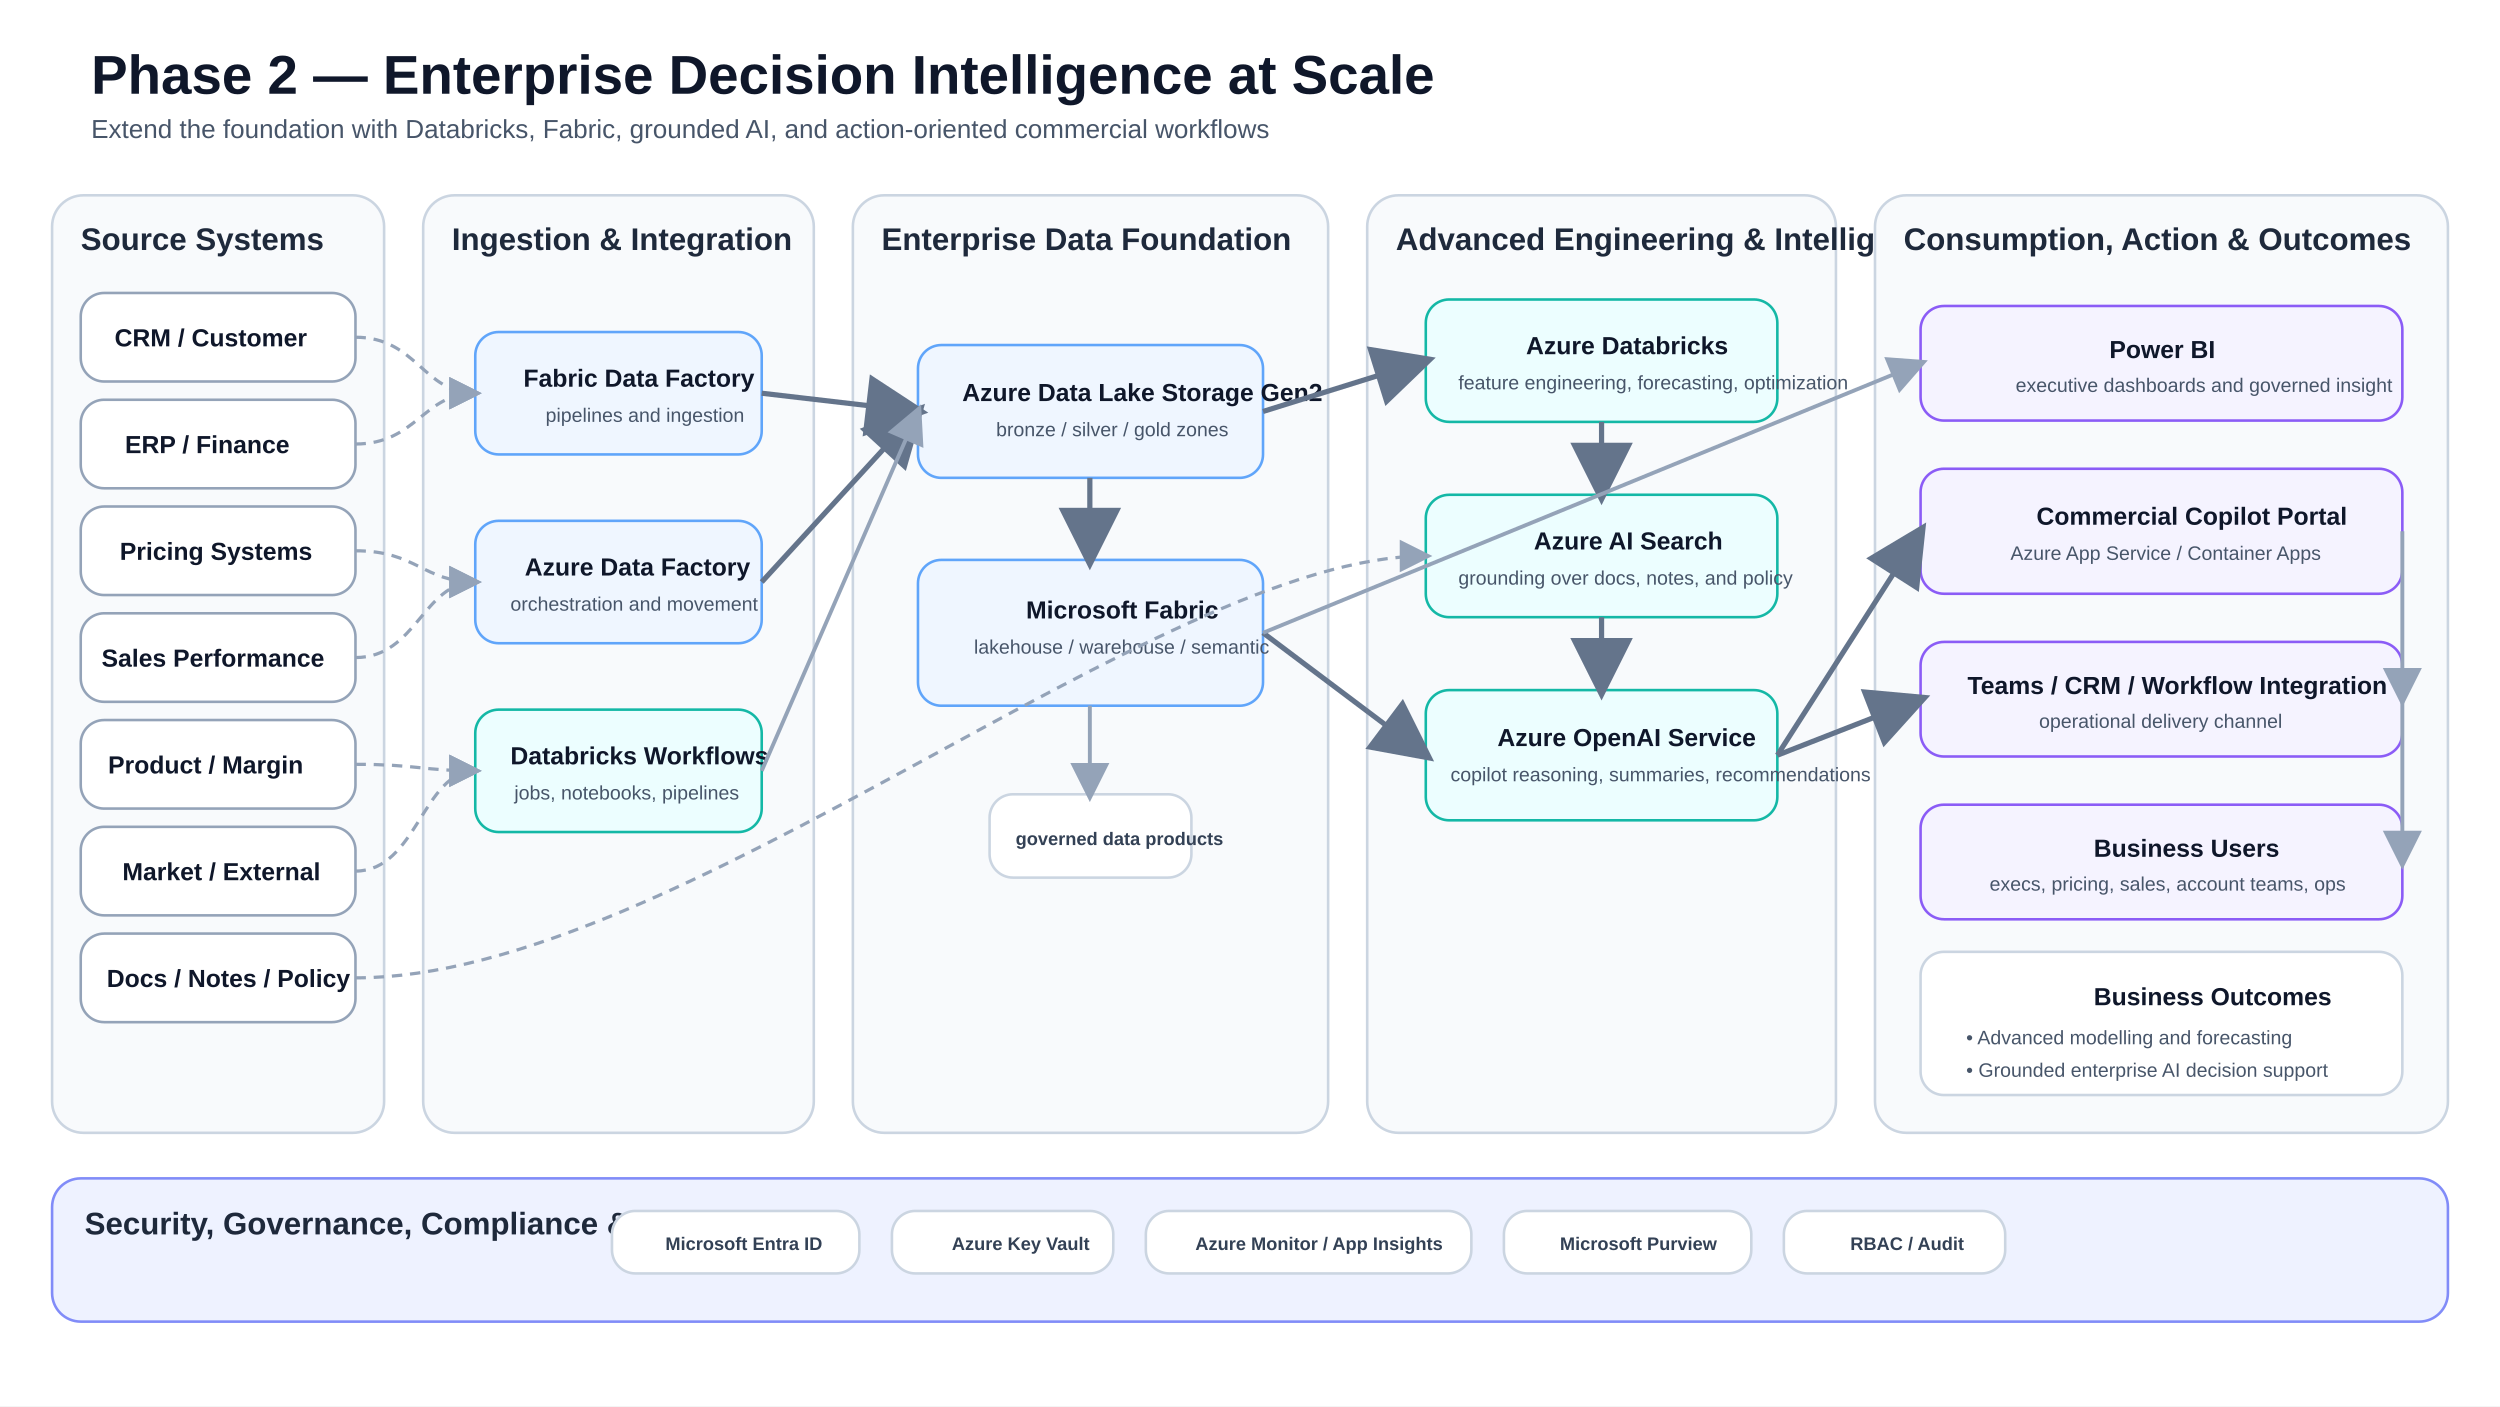
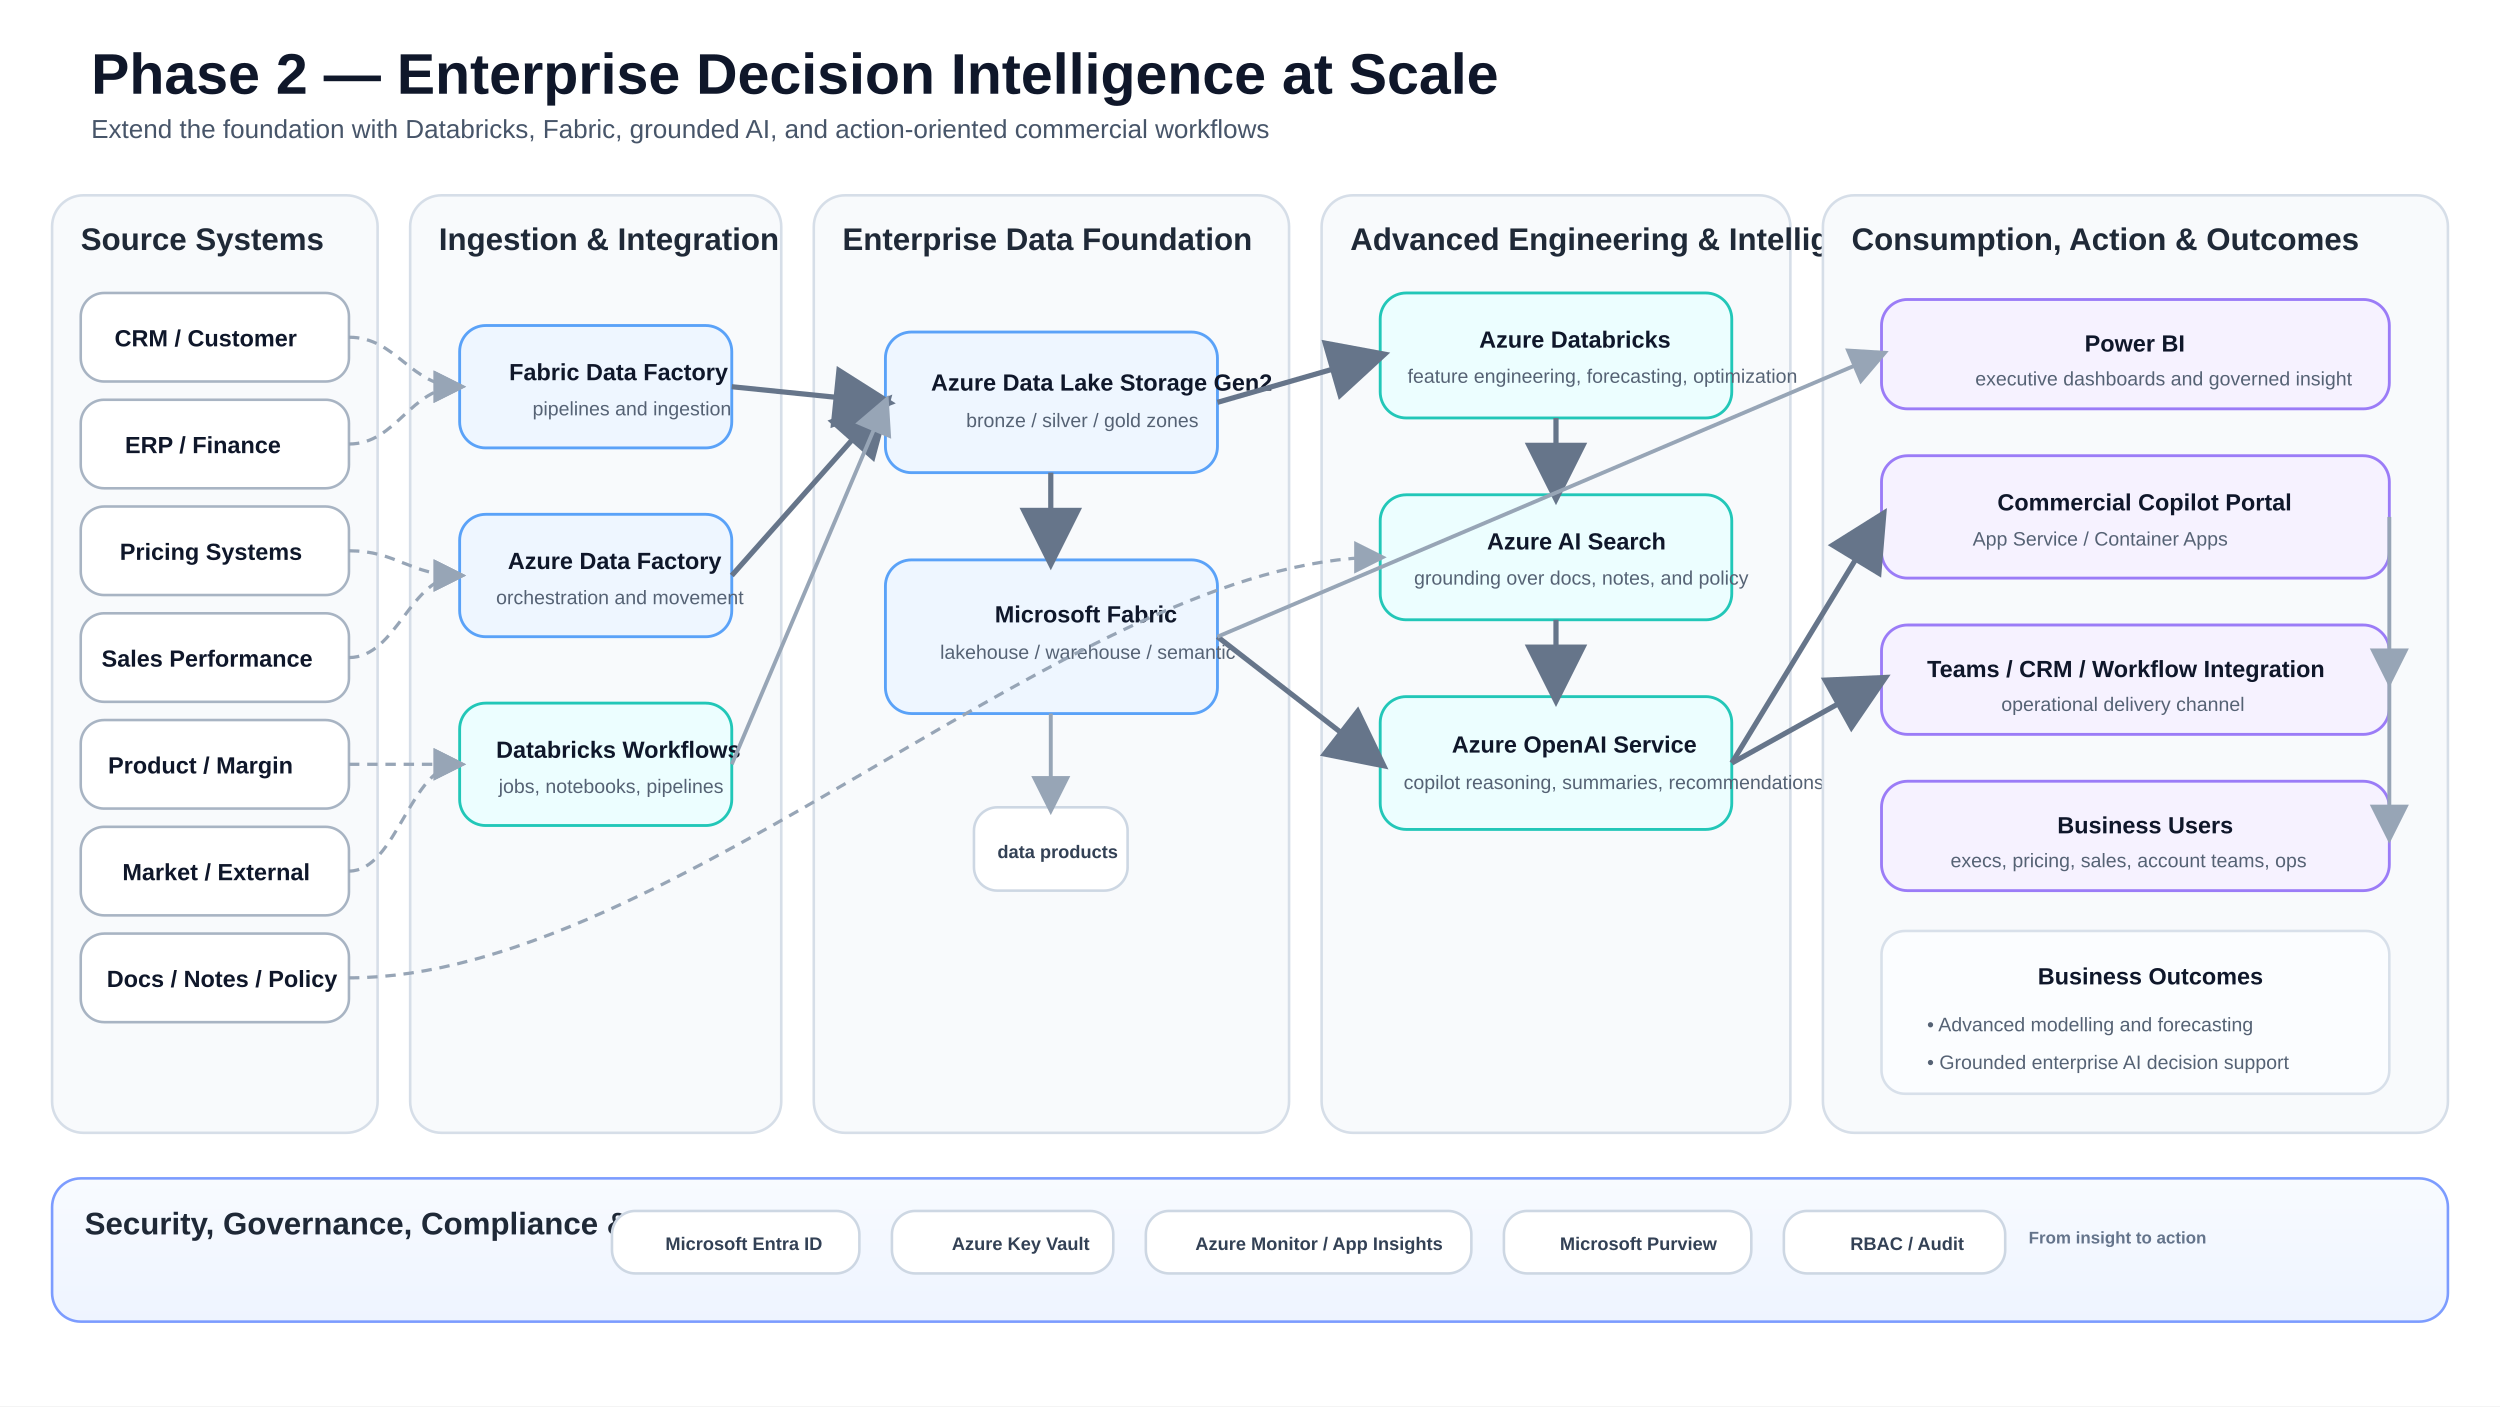
<svg xmlns="http://www.w3.org/2000/svg" width="1920" height="1080" viewBox="0 0 1920 1080" role="img" aria-label="Phase 2 Enterprise Decision Intelligence at Scale architecture diagram">
  <defs>
+     <linearGradient id="bgBand2" x1="0" y1="0" x2="0" y2="1">
+       <stop offset="0%" stop-color="#f8fbff" />
+       <stop offset="100%" stop-color="#eef4ff" />
+     </linearGradient>
    <style>
-       .title{font:700 42px 'Segoe UI',Arial,sans-serif;fill:#0f172a}
+       .title{font:700 44px 'Segoe UI',Arial,sans-serif;fill:#0f172a}
      .subtitle{font:400 20px 'Segoe UI',Arial,sans-serif;fill:#475569}
-       .lane{fill:#f8fafc;stroke:#cbd5e1;stroke-width:2;rx:24}
-       .laneTitle{font:700 24px 'Segoe UI',Arial,sans-serif;fill:#1e293b}
-       .boxGray{fill:#ffffff;stroke:#94a3b8;stroke-width:2;rx:18}
-       .boxBlue{fill:#eff6ff;stroke:#60a5fa;stroke-width:2;rx:18}
-       .boxTeal{fill:#ecfeff;stroke:#14b8a6;stroke-width:2;rx:18}
-       .boxPurple{fill:#f5f3ff;stroke:#8b5cf6;stroke-width:2;rx:18}
-       .boxNeutral{fill:#ffffff;stroke:#cbd5e1;stroke-width:2;rx:18}
-       .band{fill:#eef2ff;stroke:#818cf8;stroke-width:2;rx:22}
-       .h1{font:700 19px 'Segoe UI',Arial,sans-serif;fill:#0f172a}
-       .h2{font:400 15px 'Segoe UI',Arial,sans-serif;fill:#475569}
+       .lane{fill:#f8fafc;stroke:#d6dee8;stroke-width:2;rx:24}
+       .laneTitle{font:700 24px 'Segoe UI',Arial,sans-serif;fill:#1f2937}
+       .panelBlue{fill:#eef6ff;stroke:#5aa2f8;stroke-width:2.2;rx:20}
+       .panelTeal{fill:#ecfeff;stroke:#22c7b8;stroke-width:2.2;rx:20}
+       .panelPurple{fill:#f6f2ff;stroke:#9b7cf7;stroke-width:2.2;rx:20}
+       .panelNeutral{fill:#ffffff;stroke:#cdd7e3;stroke-width:2;rx:18}
+       .source{fill:#ffffff;stroke:#a8b4c3;stroke-width:2;rx:18}
+       .outcome{fill:#fbfdff;stroke:#d8e0ea;stroke-width:2;rx:18}
+       .band{fill:url(#bgBand2);stroke:#7c9cff;stroke-width:2;rx:22}
+       .h1{font:700 18px 'Segoe UI',Arial,sans-serif;fill:#0f172a}
+       .h2{font:400 15px 'Segoe UI',Arial,sans-serif;fill:#556274}
      .chip{font:600 14px 'Segoe UI',Arial,sans-serif;fill:#334155}
-       .arrow{stroke:#64748b;stroke-width:4;fill:none;marker-end:url(#arrow)}
-       .arrow2{stroke:#94a3b8;stroke-width:3;fill:none;marker-end:url(#arrow2)}
-       .dash{stroke:#94a3b8;stroke-width:2.5;fill:none;stroke-dasharray:8 6;marker-end:url(#arrow2)}
+       .arrow{stroke:#66758a;stroke-width:4;fill:none;marker-end:url(#arrow)}
+       .arrowSoft{stroke:#97a5b6;stroke-width:3;fill:none;marker-end:url(#arrowSoft)}
+       .arrowDash{stroke:#97a5b6;stroke-width:2.5;fill:none;stroke-dasharray:8 6;marker-end:url(#arrowSoft)}
+       .legend{font:600 13px 'Segoe UI',Arial,sans-serif;fill:#64748b}
    </style>
    <marker id="arrow" markerWidth="12" markerHeight="12" refX="10" refY="6" orient="auto">
-       <path d="M0,0 L12,6 L0,12 z" fill="#64748b" />
+       <path d="M0,0 L12,6 L0,12 z" fill="#66758a" />
    </marker>
-     <marker id="arrow2" markerWidth="10" markerHeight="10" refX="8" refY="5" orient="auto">
-       <path d="M0,0 L10,5 L0,10 z" fill="#94a3b8" />
+     <marker id="arrowSoft" markerWidth="10" markerHeight="10" refX="8" refY="5" orient="auto">
+       <path d="M0,0 L10,5 L0,10 z" fill="#97a5b6" />
    </marker>
  </defs>
  <rect width="1920" height="1080" fill="#ffffff" />
  <text x="70" y="72" class="title">Phase 2 — Enterprise Decision Intelligence at Scale</text>
  <text x="70" y="106" class="subtitle">Extend the foundation with Databricks, Fabric, grounded AI, and action-oriented commercial workflows</text>
-   <rect x="40" y="150" width="255" height="720" class="lane" />
+   <rect x="40" y="150" width="250" height="720" class="lane" />
  <text x="62" y="192" class="laneTitle">Source Systems</text>
-   <rect x="62" y="225" width="211" height="68" class="boxGray" />
+   <rect x="62" y="225" width="206" height="68" class="source" />
  <text x="88" y="266" class="h1">CRM / Customer</text>
-   <rect x="62" y="307" width="211" height="68" class="boxGray" />
+   <rect x="62" y="307" width="206" height="68" class="source" />
  <text x="96" y="348" class="h1">ERP / Finance</text>
-   <rect x="62" y="389" width="211" height="68" class="boxGray" />
+   <rect x="62" y="389" width="206" height="68" class="source" />
  <text x="92" y="430" class="h1">Pricing Systems</text>
-   <rect x="62" y="471" width="211" height="68" class="boxGray" />
+   <rect x="62" y="471" width="206" height="68" class="source" />
  <text x="78" y="512" class="h1">Sales Performance</text>
-   <rect x="62" y="553" width="211" height="68" class="boxGray" />
+   <rect x="62" y="553" width="206" height="68" class="source" />
  <text x="83" y="594" class="h1">Product / Margin</text>
-   <rect x="62" y="635" width="211" height="68" class="boxGray" />
+   <rect x="62" y="635" width="206" height="68" class="source" />
  <text x="94" y="676" class="h1">Market / External</text>
-   <rect x="62" y="717" width="211" height="68" class="boxGray" />
+   <rect x="62" y="717" width="206" height="68" class="source" />
  <text x="82" y="758" class="h1">Docs / Notes / Policy</text>
-   <rect x="325" y="150" width="300" height="720" class="lane" />
-   <text x="347" y="192" class="laneTitle">Ingestion &amp; Integration</text>
-   <rect x="365" y="255" width="220" height="94" class="boxBlue" />
-   <text x="402" y="297" class="h1">Fabric Data Factory</text>
-   <text x="419" y="324" class="h2">pipelines and ingestion</text>
-   <rect x="365" y="400" width="220" height="94" class="boxBlue" />
-   <text x="403" y="442" class="h1">Azure Data Factory</text>
-   <text x="392" y="469" class="h2">orchestration and movement</text>
-   <rect x="365" y="545" width="220" height="94" class="boxTeal" />
-   <text x="392" y="587" class="h1">Databricks Workflows</text>
-   <text x="395" y="614" class="h2">jobs, notebooks, pipelines</text>
-   <rect x="655" y="150" width="365" height="720" class="lane" />
-   <text x="677" y="192" class="laneTitle">Enterprise Data Foundation</text>
-   <rect x="705" y="265" width="265" height="102" class="boxBlue" />
-   <text x="739" y="308" class="h1">Azure Data Lake Storage Gen2</text>
-   <text x="765" y="335" class="h2">bronze / silver / gold zones</text>
-   <rect x="705" y="430" width="265" height="112" class="boxBlue" />
-   <text x="788" y="475" class="h1">Microsoft Fabric</text>
-   <text x="748" y="502" class="h2">lakehouse / warehouse / semantic</text>
-   <rect x="760" y="610" width="155" height="64" class="boxNeutral" />
-   <text x="780" y="649" class="chip">governed data products</text>
-   <rect x="1050" y="150" width="360" height="720" class="lane" />
-   <text x="1072" y="192" class="laneTitle">Advanced Engineering &amp; Intelligence</text>
-   <rect x="1095" y="230" width="270" height="94" class="boxTeal" />
-   <text x="1172" y="272" class="h1">Azure Databricks</text>
-   <text x="1120" y="299" class="h2">feature engineering, forecasting, optimization</text>
-   <rect x="1095" y="380" width="270" height="94" class="boxTeal" />
-   <text x="1178" y="422" class="h1">Azure AI Search</text>
-   <text x="1120" y="449" class="h2">grounding over docs, notes, and policy</text>
-   <rect x="1095" y="530" width="270" height="100" class="boxTeal" />
-   <text x="1150" y="573" class="h1">Azure OpenAI Service</text>
-   <text x="1114" y="600" class="h2">copilot reasoning, summaries, recommendations</text>
-   <rect x="1440" y="150" width="440" height="720" class="lane" />
-   <text x="1462" y="192" class="laneTitle">Consumption, Action &amp; Outcomes</text>
-   <rect x="1475" y="235" width="370" height="88" class="boxPurple" />
-   <text x="1620" y="275" class="h1">Power BI</text>
-   <text x="1548" y="301" class="h2">executive dashboards and governed insight</text>
-   <rect x="1475" y="360" width="370" height="96" class="boxPurple" />
-   <text x="1564" y="403" class="h1">Commercial Copilot Portal</text>
-   <text x="1544" y="430" class="h2">Azure App Service / Container Apps</text>
-   <rect x="1475" y="493" width="370" height="88" class="boxPurple" />
-   <text x="1511" y="533" class="h1">Teams / CRM / Workflow Integration</text>
-   <text x="1566" y="559" class="h2">operational delivery channel</text>
-   <rect x="1475" y="618" width="370" height="88" class="boxPurple" />
-   <text x="1608" y="658" class="h1">Business Users</text>
-   <text x="1528" y="684" class="h2">execs, pricing, sales, account teams, ops</text>
-   <rect x="1475" y="731" width="370" height="110" class="boxNeutral" />
-   <text x="1608" y="772" class="h1">Business Outcomes</text>
-   <text x="1510" y="802" class="h2">• Advanced modelling and forecasting</text>
-   <text x="1510" y="827" class="h2">• Grounded enterprise AI decision support</text>
-   <path d="M273 259 C320 259, 325 302, 365 302" class="dash" />
-   <path d="M273 341 C320 341, 325 302, 365 302" class="dash" />
-   <path d="M273 423 C320 423, 325 447, 365 447" class="dash" />
-   <path d="M273 505 C320 505, 325 447, 365 447" class="dash" />
-   <path d="M273 587 C320 587, 325 592, 365 592" class="dash" />
-   <path d="M273 669 C320 669, 325 592, 365 592" class="dash" />
-   <path d="M273 751 C520 751, 890 427, 1095 427" class="dash" />
-   <path d="M585 302 L705 316" class="arrow" />
-   <path d="M585 447 L705 316" class="arrow" />
-   <path d="M585 592 L705 316" class="arrow2" />
-   <path d="M837 367 L837 430" class="arrow" />
-   <path d="M837 542 L837 610" class="arrow2" />
-   <path d="M970 316 L1095 277" class="arrow" />
-   <path d="M970 486 L1095 580" class="arrow" />
-   <path d="M1230 324 L1230 380" class="arrow" />
-   <path d="M1230 474 L1230 530" class="arrow" />
-   <path d="M1365 580 L1475 408" class="arrow" />
-   <path d="M1365 580 L1475 537" class="arrow" />
-   <path d="M970 486 L1475 279" class="arrow2" />
-   <path d="M1845 408 L1845 537" class="arrow2" />
-   <path d="M1845 537 L1845 662" class="arrow2" />
+   <rect x="315" y="150" width="285" height="720" class="lane" />
+   <text x="337" y="192" class="laneTitle">Ingestion &amp; Integration</text>
+   <rect x="353" y="250" width="209" height="94" class="panelBlue" />
+   <text x="391" y="292" class="h1">Fabric Data Factory</text>
+   <text x="409" y="319" class="h2">pipelines and ingestion</text>
+   <rect x="353" y="395" width="209" height="94" class="panelBlue" />
+   <text x="390" y="437" class="h1">Azure Data Factory</text>
+   <text x="381" y="464" class="h2">orchestration and movement</text>
+   <rect x="353" y="540" width="209" height="94" class="panelTeal" />
+   <text x="381" y="582" class="h1">Databricks Workflows</text>
+   <text x="383" y="609" class="h2">jobs, notebooks, pipelines</text>
+   <rect x="625" y="150" width="365" height="720" class="lane" />
+   <text x="647" y="192" class="laneTitle">Enterprise Data Foundation</text>
+   <rect x="680" y="255" width="255" height="108" class="panelBlue" />
+   <text x="715" y="300" class="h1">Azure Data Lake Storage Gen2</text>
+   <text x="742" y="328" class="h2">bronze / silver / gold zones</text>
+   <rect x="680" y="430" width="255" height="118" class="panelBlue" />
+   <text x="764" y="478" class="h1">Microsoft Fabric</text>
+   <text x="722" y="506" class="h2">lakehouse / warehouse / semantic</text>
+   <rect x="748" y="620" width="118" height="64" class="panelNeutral" />
+   <text x="766" y="659" class="chip">data products</text>
+   <rect x="1015" y="150" width="360" height="720" class="lane" />
+   <text x="1037" y="192" class="laneTitle">Advanced Engineering &amp; Intelligence</text>
+   <rect x="1060" y="225" width="270" height="96" class="panelTeal" />
+   <text x="1136" y="267" class="h1">Azure Databricks</text>
+   <text x="1081" y="294" class="h2">feature engineering, forecasting, optimization</text>
+   <rect x="1060" y="380" width="270" height="96" class="panelTeal" />
+   <text x="1142" y="422" class="h1">Azure AI Search</text>
+   <text x="1086" y="449" class="h2">grounding over docs, notes, and policy</text>
+   <rect x="1060" y="535" width="270" height="102" class="panelTeal" />
+   <text x="1115" y="578" class="h1">Azure OpenAI Service</text>
+   <text x="1078" y="606" class="h2">copilot reasoning, summaries, recommendations</text>
+   <rect x="1400" y="150" width="480" height="720" class="lane" />
+   <text x="1422" y="192" class="laneTitle">Consumption, Action &amp; Outcomes</text>
+   <rect x="1445" y="230" width="390" height="84" class="panelPurple" />
+   <text x="1601" y="270" class="h1">Power BI</text>
+   <text x="1517" y="296" class="h2">executive dashboards and governed insight</text>
+   <rect x="1445" y="350" width="390" height="94" class="panelPurple" />
+   <text x="1534" y="392" class="h1">Commercial Copilot Portal</text>
+   <text x="1515" y="419" class="h2">App Service / Container Apps</text>
+   <rect x="1445" y="480" width="390" height="84" class="panelPurple" />
+   <text x="1480" y="520" class="h1">Teams / CRM / Workflow Integration</text>
+   <text x="1537" y="546" class="h2">operational delivery channel</text>
+   <rect x="1445" y="600" width="390" height="84" class="panelPurple" />
+   <text x="1580" y="640" class="h1">Business Users</text>
+   <text x="1498" y="666" class="h2">execs, pricing, sales, account teams, ops</text>
+   <rect x="1445" y="715" width="390" height="125" class="outcome" />
+   <text x="1565" y="756" class="h1">Business Outcomes</text>
+   <text x="1480" y="792" class="h2">• Advanced modelling and forecasting</text>
+   <text x="1480" y="821" class="h2">• Grounded enterprise AI decision support</text>
+   <path d="M268 259 C305 259, 315 297, 353 297" class="arrowDash" />
+   <path d="M268 341 C305 341, 315 297, 353 297" class="arrowDash" />
+   <path d="M268 423 C305 423, 315 442, 353 442" class="arrowDash" />
+   <path d="M268 505 C305 505, 315 442, 353 442" class="arrowDash" />
+   <path d="M268 587 C305 587, 315 587, 353 587" class="arrowDash" />
+   <path d="M268 669 C305 669, 315 587, 353 587" class="arrowDash" />
+   <path d="M268 751 C515 751, 830 428, 1060 428" class="arrowDash" />
+   <path d="M562 297 L680 309" class="arrow" />
+   <path d="M562 442 L680 309" class="arrow" />
+   <path d="M562 587 L680 309" class="arrowSoft" />
+   <path d="M807 363 L807 430" class="arrow" />
+   <path d="M807 548 L807 620" class="arrowSoft" />
+   <path d="M935 309 L1060 273" class="arrow" />
+   <path d="M935 489 L1060 586" class="arrow" />
+   <path d="M1195 321 L1195 380" class="arrow" />
+   <path d="M1195 476 L1195 535" class="arrow" />
+   <path d="M1330 586 L1445 397" class="arrow" />
+   <path d="M1330 586 L1445 522" class="arrow" />
+   <path d="M935 489 L1445 272" class="arrowSoft" />
+   <path d="M1835 397 L1835 522" class="arrowSoft" />
+   <path d="M1835 522 L1835 642" class="arrowSoft" />
  <rect x="40" y="905" width="1840" height="110" class="band" />
  <text x="65" y="948" class="laneTitle">Security, Governance, Compliance &amp; Operations</text>
-   <rect x="470" y="930" width="190" height="48" class="boxNeutral" />
+   <rect x="470" y="930" width="190" height="48" class="panelNeutral" />
  <text x="511" y="960" class="chip">Microsoft Entra ID</text>
-   <rect x="685" y="930" width="170" height="48" class="boxNeutral" />
+   <rect x="685" y="930" width="170" height="48" class="panelNeutral" />
  <text x="731" y="960" class="chip">Azure Key Vault</text>
-   <rect x="880" y="930" width="250" height="48" class="boxNeutral" />
+   <rect x="880" y="930" width="250" height="48" class="panelNeutral" />
  <text x="918" y="960" class="chip">Azure Monitor / App Insights</text>
-   <rect x="1155" y="930" width="190" height="48" class="boxNeutral" />
+   <rect x="1155" y="930" width="190" height="48" class="panelNeutral" />
  <text x="1198" y="960" class="chip">Microsoft Purview</text>
-   <rect x="1370" y="930" width="170" height="48" class="boxNeutral" />
+   <rect x="1370" y="930" width="170" height="48" class="panelNeutral" />
  <text x="1421" y="960" class="chip">RBAC / Audit</text>
+   <text x="1558" y="955" class="legend">From insight to action</text>
</svg>
